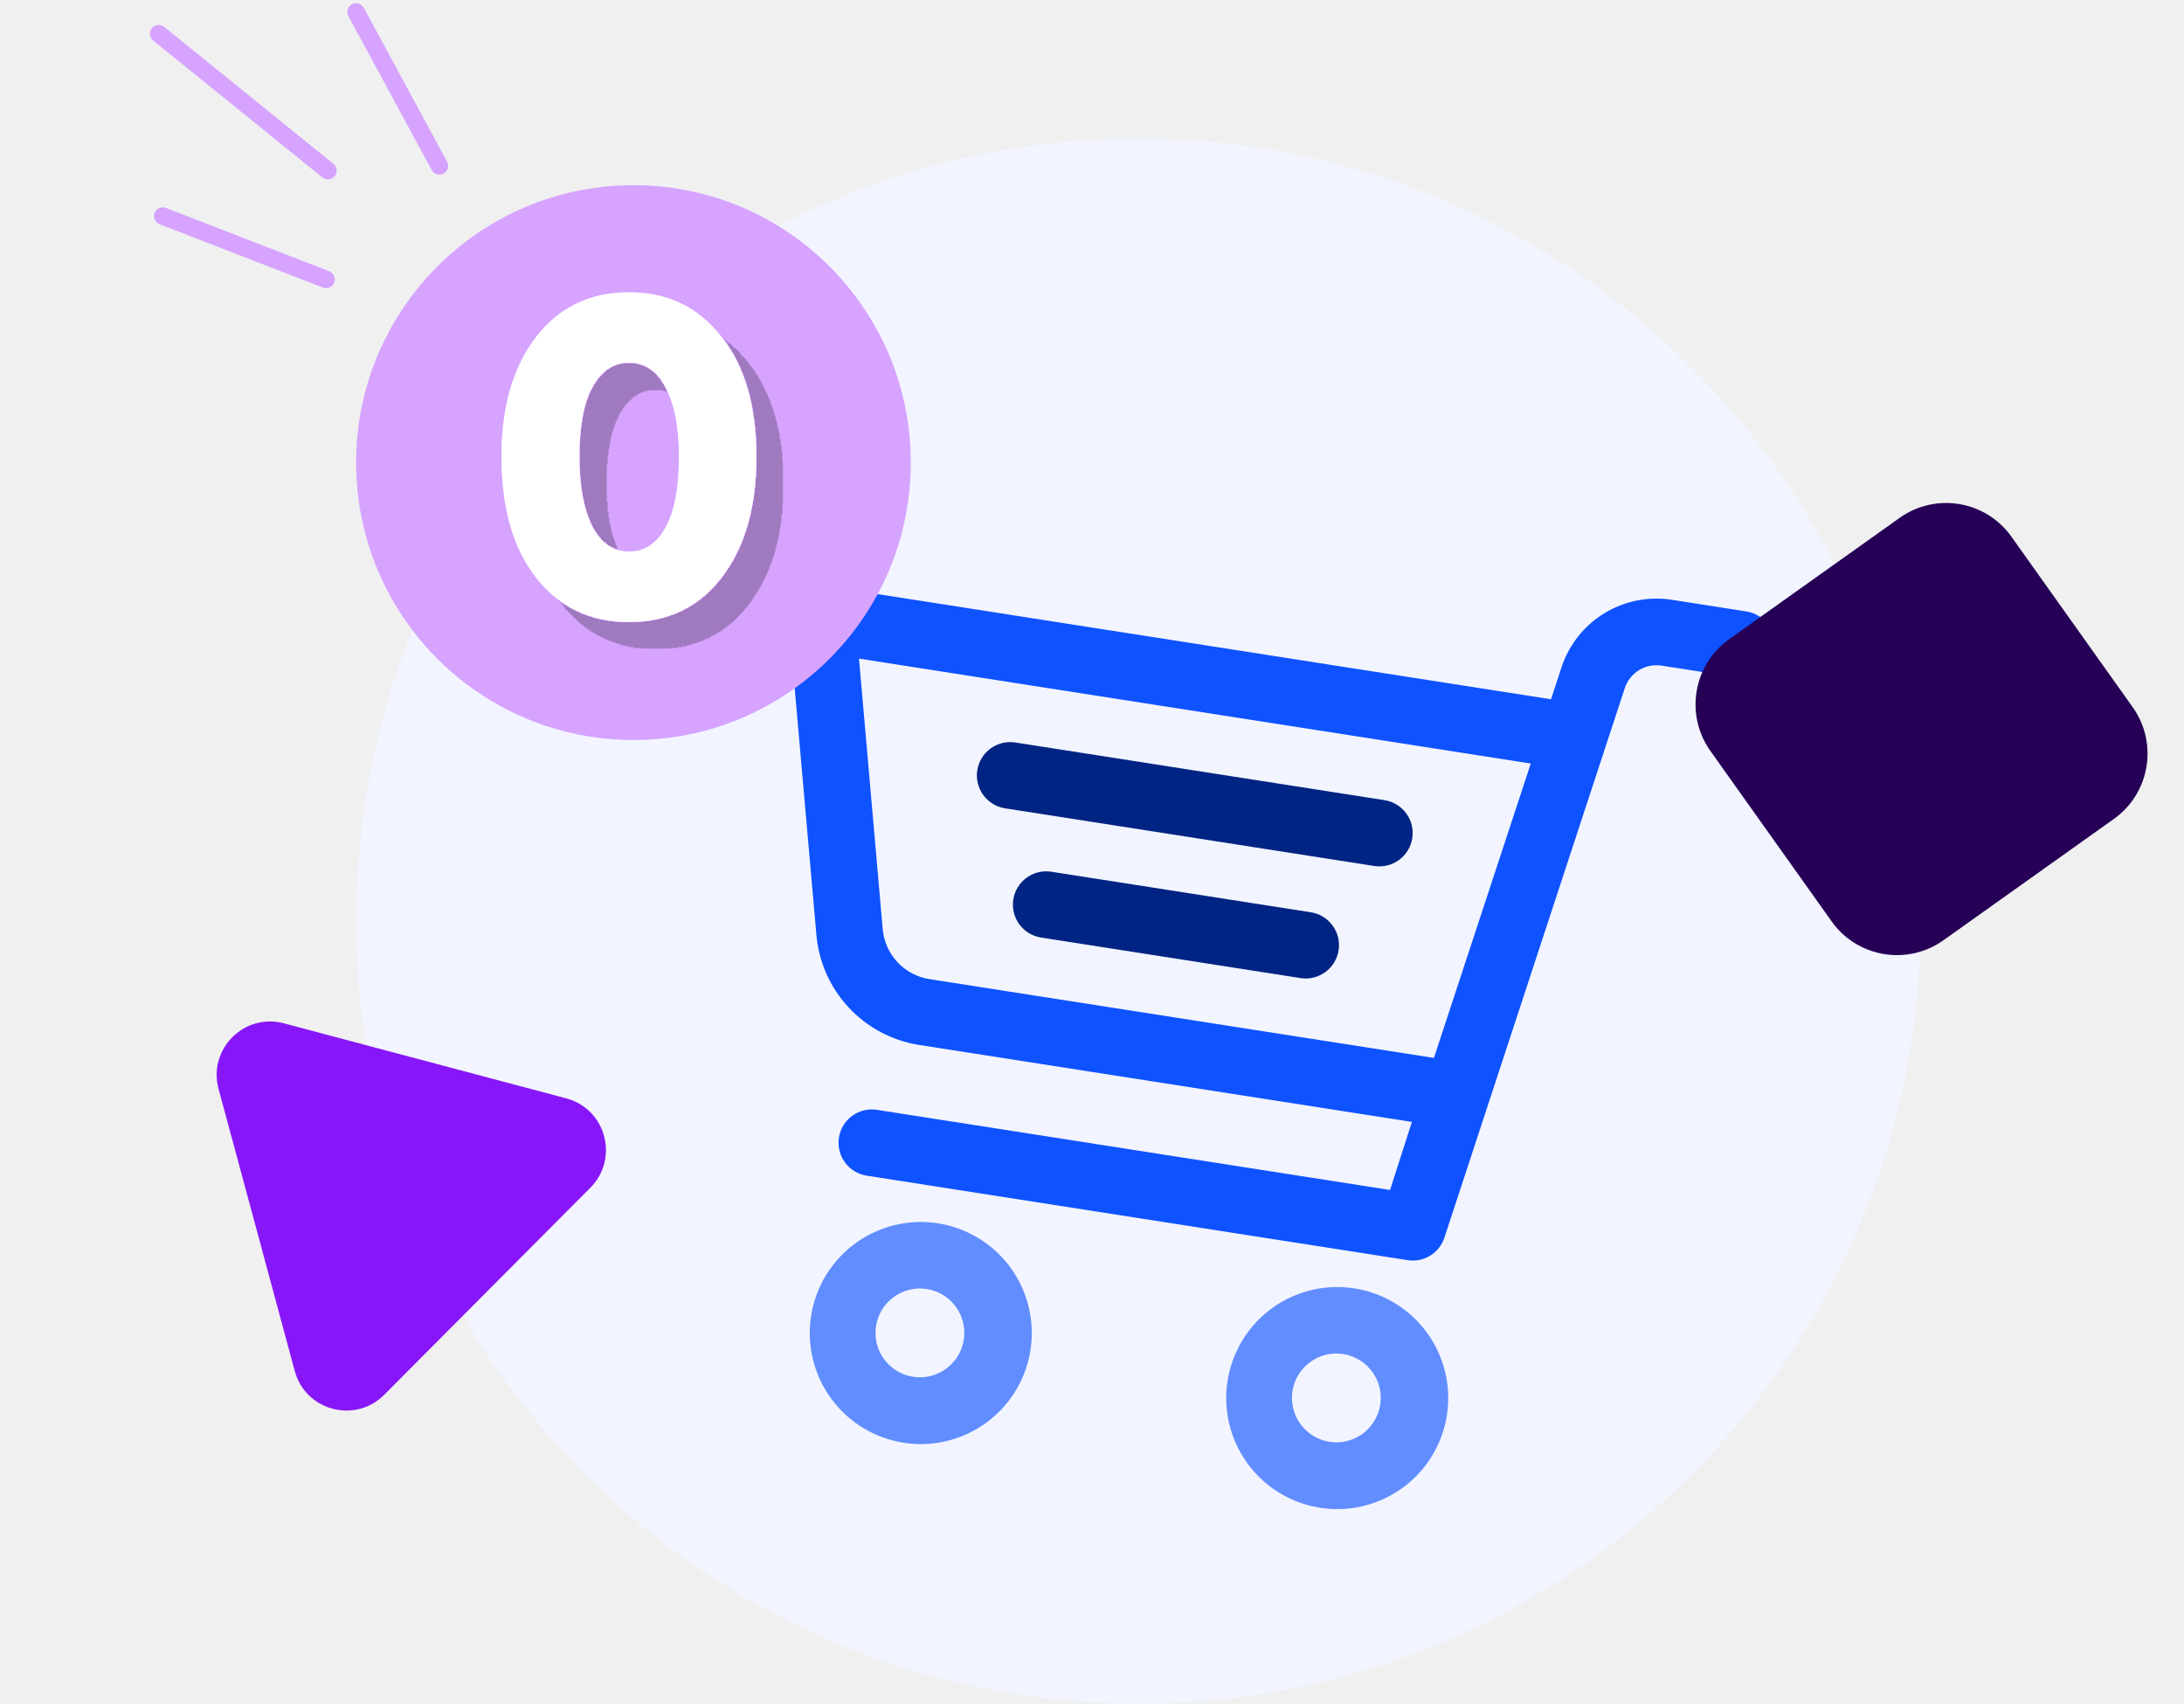
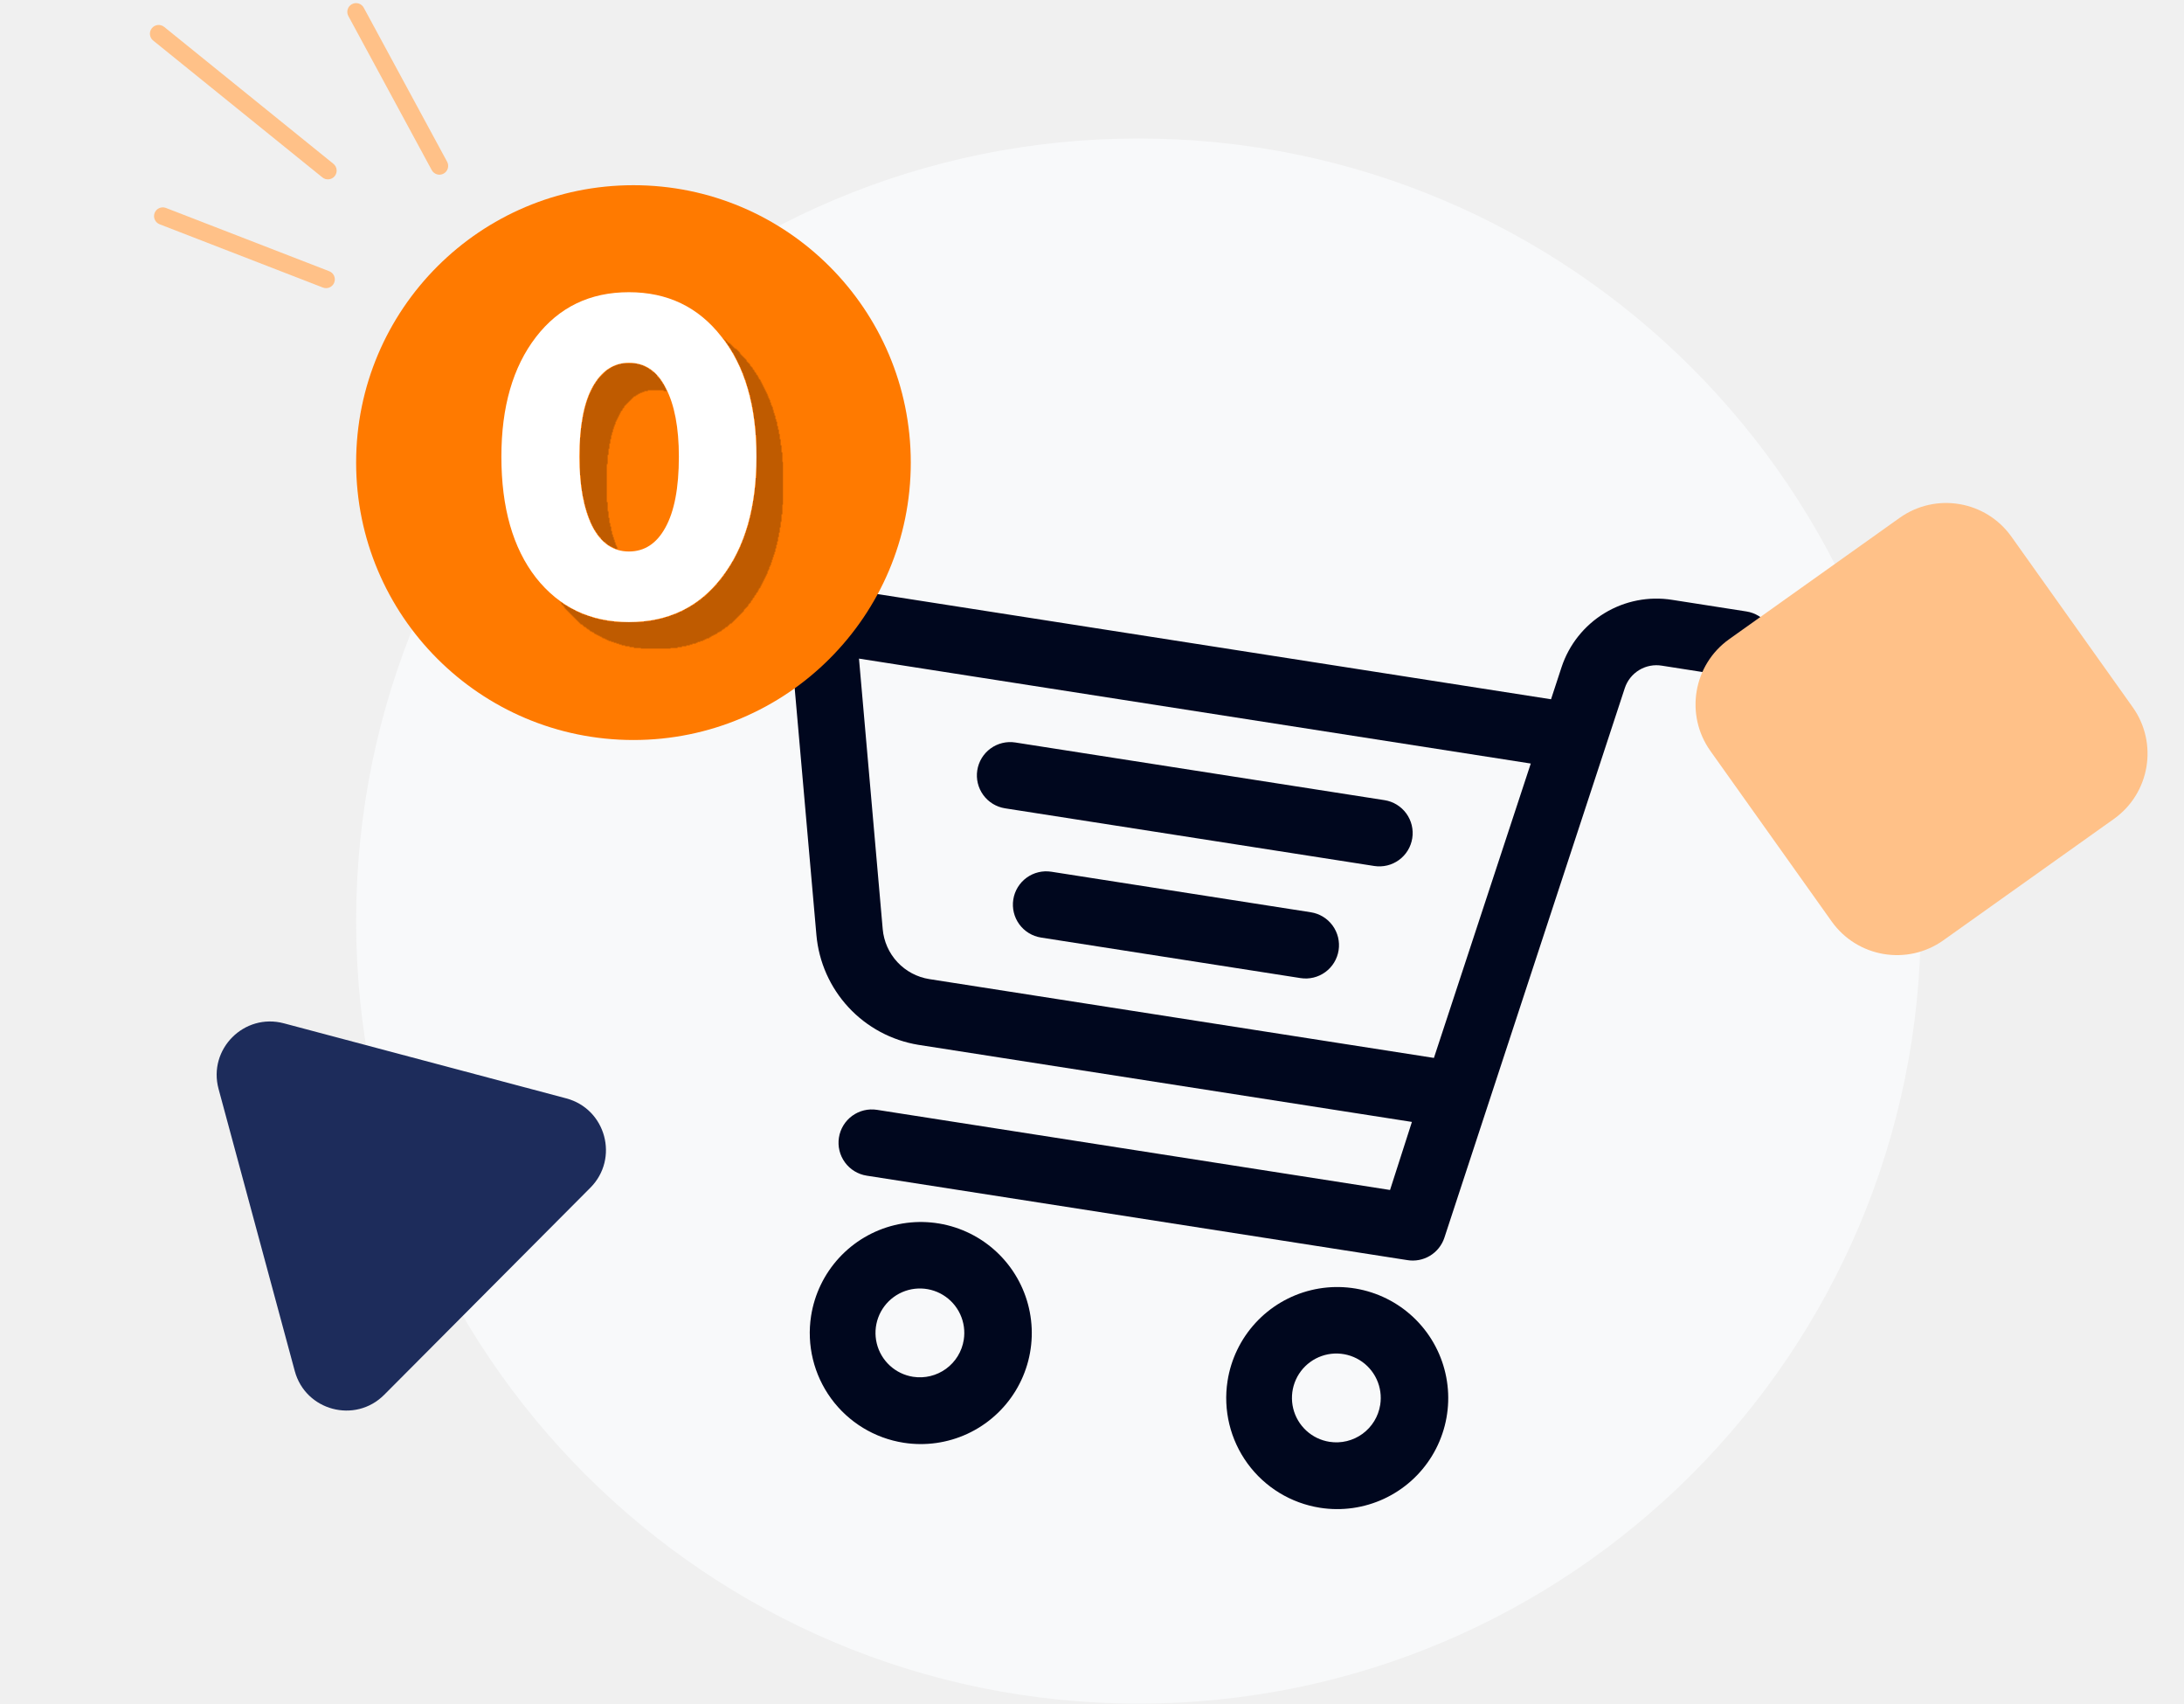
<svg xmlns="http://www.w3.org/2000/svg" width="327" height="255" viewBox="0 0 327 255" fill="none">
-   <circle cx="170.457" cy="137.866" r="117.135" fill="#F2F4FF" />
-   <path d="M183.795 206.703C184.302 203.455 185.761 200.431 187.987 198.012C190.213 195.593 193.107 193.889 196.302 193.114C199.496 192.34 202.849 192.53 205.936 193.662C209.022 194.793 211.704 196.814 213.642 199.469C215.58 202.124 216.687 205.295 216.823 208.579C216.96 211.863 216.119 215.115 214.407 217.921C212.696 220.728 210.19 222.964 207.208 224.347C204.226 225.729 200.9 226.197 197.652 225.689C193.297 225.009 189.39 222.627 186.791 219.066C184.193 215.506 183.115 211.058 183.795 206.703ZM206.654 210.273C206.857 208.974 206.67 207.643 206.117 206.451C205.564 205.258 204.67 204.255 203.547 203.571C202.424 202.886 201.124 202.55 199.81 202.604C198.496 202.659 197.228 203.102 196.166 203.877C195.104 204.652 194.295 205.725 193.843 206.959C193.391 208.194 193.314 209.535 193.624 210.813C193.934 212.091 194.616 213.248 195.583 214.139C196.551 215.029 197.76 215.613 199.06 215.816C200.802 216.088 202.581 215.657 204.005 214.617C205.429 213.578 206.382 212.015 206.654 210.273Z" fill="#618DFF" />
-   <path d="M121.441 196.969C121.949 193.721 123.408 190.696 125.634 188.277C127.86 185.859 130.753 184.154 133.948 183.38C137.143 182.606 140.496 182.796 143.582 183.927C146.669 185.058 149.351 187.079 151.289 189.735C153.227 192.39 154.334 195.56 154.47 198.845C154.606 202.129 153.765 205.38 152.054 208.187C150.342 210.993 147.837 213.229 144.855 214.612C141.872 215.995 138.547 216.462 135.299 215.955C130.943 215.275 127.037 212.892 124.438 209.332C121.839 205.771 120.761 201.324 121.441 196.969ZM144.301 200.538C144.504 199.239 144.317 197.909 143.764 196.716C143.21 195.523 142.316 194.521 141.193 193.836C140.071 193.152 138.77 192.816 137.456 192.87C136.143 192.924 134.875 193.367 133.812 194.143C132.75 194.918 131.942 195.99 131.49 197.225C131.037 198.46 130.961 199.801 131.271 201.079C131.58 202.357 132.262 203.514 133.23 204.404C134.197 205.295 135.407 205.879 136.706 206.081C138.448 206.353 140.227 205.922 141.651 204.883C143.076 203.843 144.029 202.281 144.301 200.538Z" fill="#618DFF" />
-   <path d="M250.382 89.79L261.484 91.524C262.79 91.728 263.962 92.443 264.742 93.511C265.521 94.579 265.845 95.913 265.641 97.22C265.437 98.526 264.722 99.698 263.654 100.478C262.586 101.258 261.252 101.581 259.945 101.377L248.844 99.643C247.668 99.444 246.459 99.672 245.437 100.287C244.415 100.902 243.647 101.863 243.273 102.996L216.262 185.261C215.888 186.394 215.121 187.355 214.099 187.97C213.077 188.585 211.868 188.814 210.692 188.614L129.765 175.976C128.459 175.772 127.287 175.057 126.507 173.989C125.727 172.921 125.404 171.587 125.608 170.28C125.812 168.974 126.527 167.802 127.595 167.022C128.663 166.242 129.997 165.919 131.304 166.123L208.125 178.12L211.399 167.932L137.5 156.392C133.49 155.736 129.813 153.763 127.049 150.785C124.285 147.807 122.592 143.992 122.237 139.945L118.112 93.106C118.046 92.353 118.152 91.594 118.423 90.888C118.693 90.182 119.121 89.546 119.673 89.03C120.225 88.513 120.888 88.129 121.611 87.906C122.334 87.683 123.098 87.628 123.845 87.744L232.229 104.669L233.803 99.868C234.918 96.492 237.199 93.624 240.237 91.777C243.275 89.93 246.872 89.226 250.382 89.79ZM128.612 98.582L132.164 139.072C132.326 140.921 133.102 142.663 134.369 144.019C135.636 145.376 137.32 146.269 139.154 146.557L214.694 158.353L229.196 114.289L128.612 98.582Z" fill="#0F52FF" />
-   <path d="M205.757 129.623L150.481 120.991C149.175 120.787 148.003 120.072 147.223 119.004C146.444 117.936 146.12 116.602 146.324 115.295C146.528 113.988 147.243 112.816 148.311 112.037C149.379 111.257 150.714 110.934 152.02 111.138L207.296 119.77C208.603 119.974 209.775 120.688 210.554 121.757C211.334 122.825 211.657 124.159 211.453 125.466C211.249 126.772 210.535 127.944 209.466 128.724C208.398 129.504 207.064 129.827 205.757 129.623Z" fill="#002483" />
-   <path d="M157.411 130.483L196.265 136.551C197.571 136.755 198.743 137.47 199.523 138.538C200.303 139.606 200.626 140.94 200.422 142.247C200.218 143.553 199.503 144.726 198.435 145.505C197.367 146.285 196.033 146.608 194.726 146.404L155.872 140.337C154.565 140.133 153.393 139.418 152.614 138.35C151.834 137.281 151.511 135.947 151.715 134.641C151.919 133.334 152.634 132.162 153.702 131.382C154.77 130.603 156.104 130.279 157.411 130.483Z" fill="#002483" />
-   <circle cx="94.844" cy="69.244" r="41.522" fill="#D6A3FF" />
+   <circle cx="170.457" cy="137.866" r="117.135" fill="#F8F9FA" />
+   <path d="M183.795 206.703C184.302 203.455 185.761 200.431 187.987 198.012C190.213 195.593 193.107 193.889 196.302 193.114C199.496 192.34 202.849 192.53 205.936 193.662C209.022 194.793 211.704 196.814 213.642 199.469C215.58 202.124 216.687 205.295 216.823 208.579C216.96 211.863 216.119 215.115 214.407 217.921C212.696 220.728 210.19 222.964 207.208 224.347C204.226 225.729 200.9 226.197 197.652 225.689C193.297 225.009 189.39 222.627 186.791 219.066C184.193 215.506 183.115 211.058 183.795 206.703ZM206.654 210.273C206.857 208.974 206.67 207.643 206.117 206.451C205.564 205.258 204.67 204.255 203.547 203.571C202.424 202.886 201.124 202.55 199.81 202.604C198.496 202.659 197.228 203.102 196.166 203.877C195.104 204.652 194.295 205.725 193.843 206.959C193.391 208.194 193.314 209.535 193.624 210.813C193.934 212.091 194.616 213.248 195.583 214.139C196.551 215.029 197.76 215.613 199.06 215.816C200.802 216.088 202.581 215.657 204.005 214.617C205.429 213.578 206.382 212.015 206.654 210.273Z" fill="#00071E" />
+   <path d="M121.441 196.969C121.949 193.721 123.408 190.696 125.634 188.277C127.86 185.859 130.753 184.154 133.948 183.38C137.143 182.606 140.496 182.796 143.582 183.927C146.669 185.058 149.351 187.079 151.289 189.735C153.227 192.39 154.334 195.56 154.47 198.845C154.606 202.129 153.765 205.38 152.054 208.187C150.342 210.993 147.837 213.229 144.855 214.612C141.872 215.995 138.547 216.462 135.299 215.955C130.943 215.275 127.037 212.892 124.438 209.332C121.839 205.771 120.761 201.324 121.441 196.969ZM144.301 200.538C144.504 199.239 144.317 197.909 143.764 196.716C143.21 195.523 142.316 194.521 141.193 193.836C140.071 193.152 138.77 192.816 137.456 192.87C136.143 192.924 134.875 193.367 133.812 194.143C132.75 194.918 131.942 195.99 131.49 197.225C131.037 198.46 130.961 199.801 131.271 201.079C131.58 202.357 132.262 203.514 133.23 204.404C134.197 205.295 135.407 205.879 136.706 206.081C138.448 206.353 140.227 205.922 141.651 204.883C143.076 203.843 144.029 202.281 144.301 200.538Z" fill="#00071E" />
+   <path d="M250.382 89.79L261.484 91.524C262.79 91.728 263.962 92.443 264.742 93.511C265.521 94.579 265.845 95.913 265.641 97.22C265.437 98.526 264.722 99.698 263.654 100.478C262.586 101.258 261.252 101.581 259.945 101.377L248.844 99.643C247.668 99.444 246.459 99.672 245.437 100.287C244.415 100.902 243.647 101.863 243.273 102.996L216.262 185.261C215.888 186.394 215.121 187.355 214.099 187.97C213.077 188.585 211.868 188.814 210.692 188.614L129.765 175.976C128.459 175.772 127.287 175.057 126.507 173.989C125.727 172.921 125.404 171.587 125.608 170.28C125.812 168.974 126.527 167.802 127.595 167.022C128.663 166.242 129.997 165.919 131.304 166.123L208.125 178.12L211.399 167.932L137.5 156.392C133.49 155.736 129.813 153.763 127.049 150.785C124.285 147.807 122.592 143.992 122.237 139.945L118.112 93.106C118.046 92.353 118.152 91.594 118.423 90.888C118.693 90.182 119.121 89.546 119.673 89.03C120.225 88.513 120.888 88.129 121.611 87.906C122.334 87.683 123.098 87.628 123.845 87.744L232.229 104.669L233.803 99.868C234.918 96.492 237.199 93.624 240.237 91.777C243.275 89.93 246.872 89.226 250.382 89.79ZM128.612 98.582L132.164 139.072C132.326 140.921 133.102 142.663 134.369 144.019C135.636 145.376 137.32 146.269 139.154 146.557L214.694 158.353L229.196 114.289L128.612 98.582Z" fill="#00071E" />
+   <path d="M205.757 129.623L150.481 120.991C149.175 120.787 148.003 120.072 147.223 119.004C146.444 117.936 146.12 116.602 146.324 115.295C146.528 113.988 147.243 112.816 148.311 112.037C149.379 111.257 150.714 110.934 152.02 111.138L207.296 119.77C208.603 119.974 209.775 120.688 210.554 121.757C211.334 122.825 211.657 124.159 211.453 125.466C211.249 126.772 210.535 127.944 209.466 128.724C208.398 129.504 207.064 129.827 205.757 129.623Z" fill="#00071E" />
+   <path d="M157.411 130.483L196.265 136.551C197.571 136.755 198.743 137.47 199.523 138.538C200.303 139.606 200.626 140.94 200.422 142.247C200.218 143.553 199.503 144.726 198.435 145.505C197.367 146.285 196.033 146.608 194.726 146.404L155.872 140.337C154.565 140.133 153.393 139.418 152.614 138.35C151.834 137.281 151.511 135.947 151.715 134.641C151.919 133.334 152.634 132.162 153.702 131.382C154.77 130.603 156.104 130.279 157.411 130.483Z" fill="#00071E" />
+   <circle cx="94.844" cy="69.244" r="41.522" fill="#FF7A00" />
  <g filter="url(#filter0_d_96_4105)">
    <path d="M94.162 93.11C88.381 93.11 83.742 90.895 80.245 86.466C76.795 82.037 75.07 76 75.07 68.354C75.07 60.895 76.795 54.927 80.245 50.452C83.695 45.976 88.334 43.738 94.162 43.738C99.943 43.738 104.558 45.953 108.008 50.382C111.505 54.764 113.253 60.755 113.253 68.354C113.253 75.907 111.528 81.921 108.078 86.397C104.675 90.872 100.036 93.11 94.162 93.11ZM94.162 82.55C96.493 82.55 98.311 81.361 99.616 78.984C100.968 76.559 101.644 73.016 101.644 68.354C101.644 64.018 100.992 60.592 99.686 58.074C98.427 55.557 96.586 54.298 94.162 54.298C91.877 54.298 90.059 55.51 88.707 57.934C87.402 60.312 86.749 63.785 86.749 68.354C86.749 72.69 87.378 76.14 88.637 78.704C89.942 81.268 91.784 82.55 94.162 82.55Z" fill="white" />
  </g>
-   <rect x="23.625" y="30.652" width="28.842" height="2.622" rx="1.311" transform="rotate(21.1767 23.625 30.6523)" fill="#D6A3FF" />
-   <rect x="53.84" width="28.842" height="2.622" rx="1.311" transform="rotate(61.5734 53.8398 0)" fill="#D6A3FF" />
-   <rect x="23.561" y="3.203" width="35.211" height="2.622" rx="1.311" transform="rotate(38.9621 23.5605 3.20312)" fill="#D6A3FF" />
-   <path d="M32.724 162.992C31.118 157.047 36.55 151.592 42.502 153.173L84.776 164.406C90.728 165.987 92.736 173.419 88.391 177.783L57.526 208.777C53.18 213.141 45.74 211.164 44.134 205.219L32.724 162.992Z" fill="#8717F8" />
-   <rect x="249.131" y="102.625" width="55.319" height="55.319" rx="12" transform="rotate(-35.4318 249.131 102.625)" fill="#260056" />
+   <rect x="23.625" y="30.652" width="28.842" height="2.622" rx="1.311" transform="rotate(21.1767 23.625 30.6523)" fill="#FFC188" />
+   <rect x="53.84" width="28.842" height="2.622" rx="1.311" transform="rotate(61.5734 53.8398 0)" fill="#FFC188" />
+   <rect x="23.561" y="3.203" width="35.211" height="2.622" rx="1.311" transform="rotate(38.9621 23.5605 3.20312)" fill="#FFC188" />
+   <path d="M32.724 162.992C31.118 157.047 36.55 151.592 42.502 153.173L84.776 164.406C90.728 165.987 92.736 173.419 88.391 177.783L57.526 208.777C53.18 213.141 45.74 211.164 44.134 205.219L32.724 162.992Z" fill="#1D2C5B" />
+   <rect x="249.131" y="102.625" width="55.319" height="55.319" rx="12" transform="rotate(-35.4318 249.131 102.625)" fill="#FFC188" />
  <defs>
    <filter id="filter0_d_96_4105" x="75.07" y="43.738" width="42.182" height="53.371" filterUnits="userSpaceOnUse" color-interpolation-filters="sRGB">
      <feFlood flood-opacity="0" result="BackgroundImageFix" />
      <feColorMatrix in="SourceAlpha" type="matrix" values="0 0 0 0 0 0 0 0 0 0 0 0 0 0 0 0 0 0 127 0" result="hardAlpha" />
      <feOffset dx="4" dy="4" />
      <feComposite in2="hardAlpha" operator="out" />
      <feColorMatrix type="matrix" values="0 0 0 0 0 0 0 0 0 0 0 0 0 0 0 0 0 0 0.25 0" />
      <feBlend mode="normal" in2="BackgroundImageFix" result="effect1_dropShadow_96_4105" />
      <feBlend mode="normal" in="SourceGraphic" in2="effect1_dropShadow_96_4105" result="shape" />
    </filter>
  </defs>
</svg>
